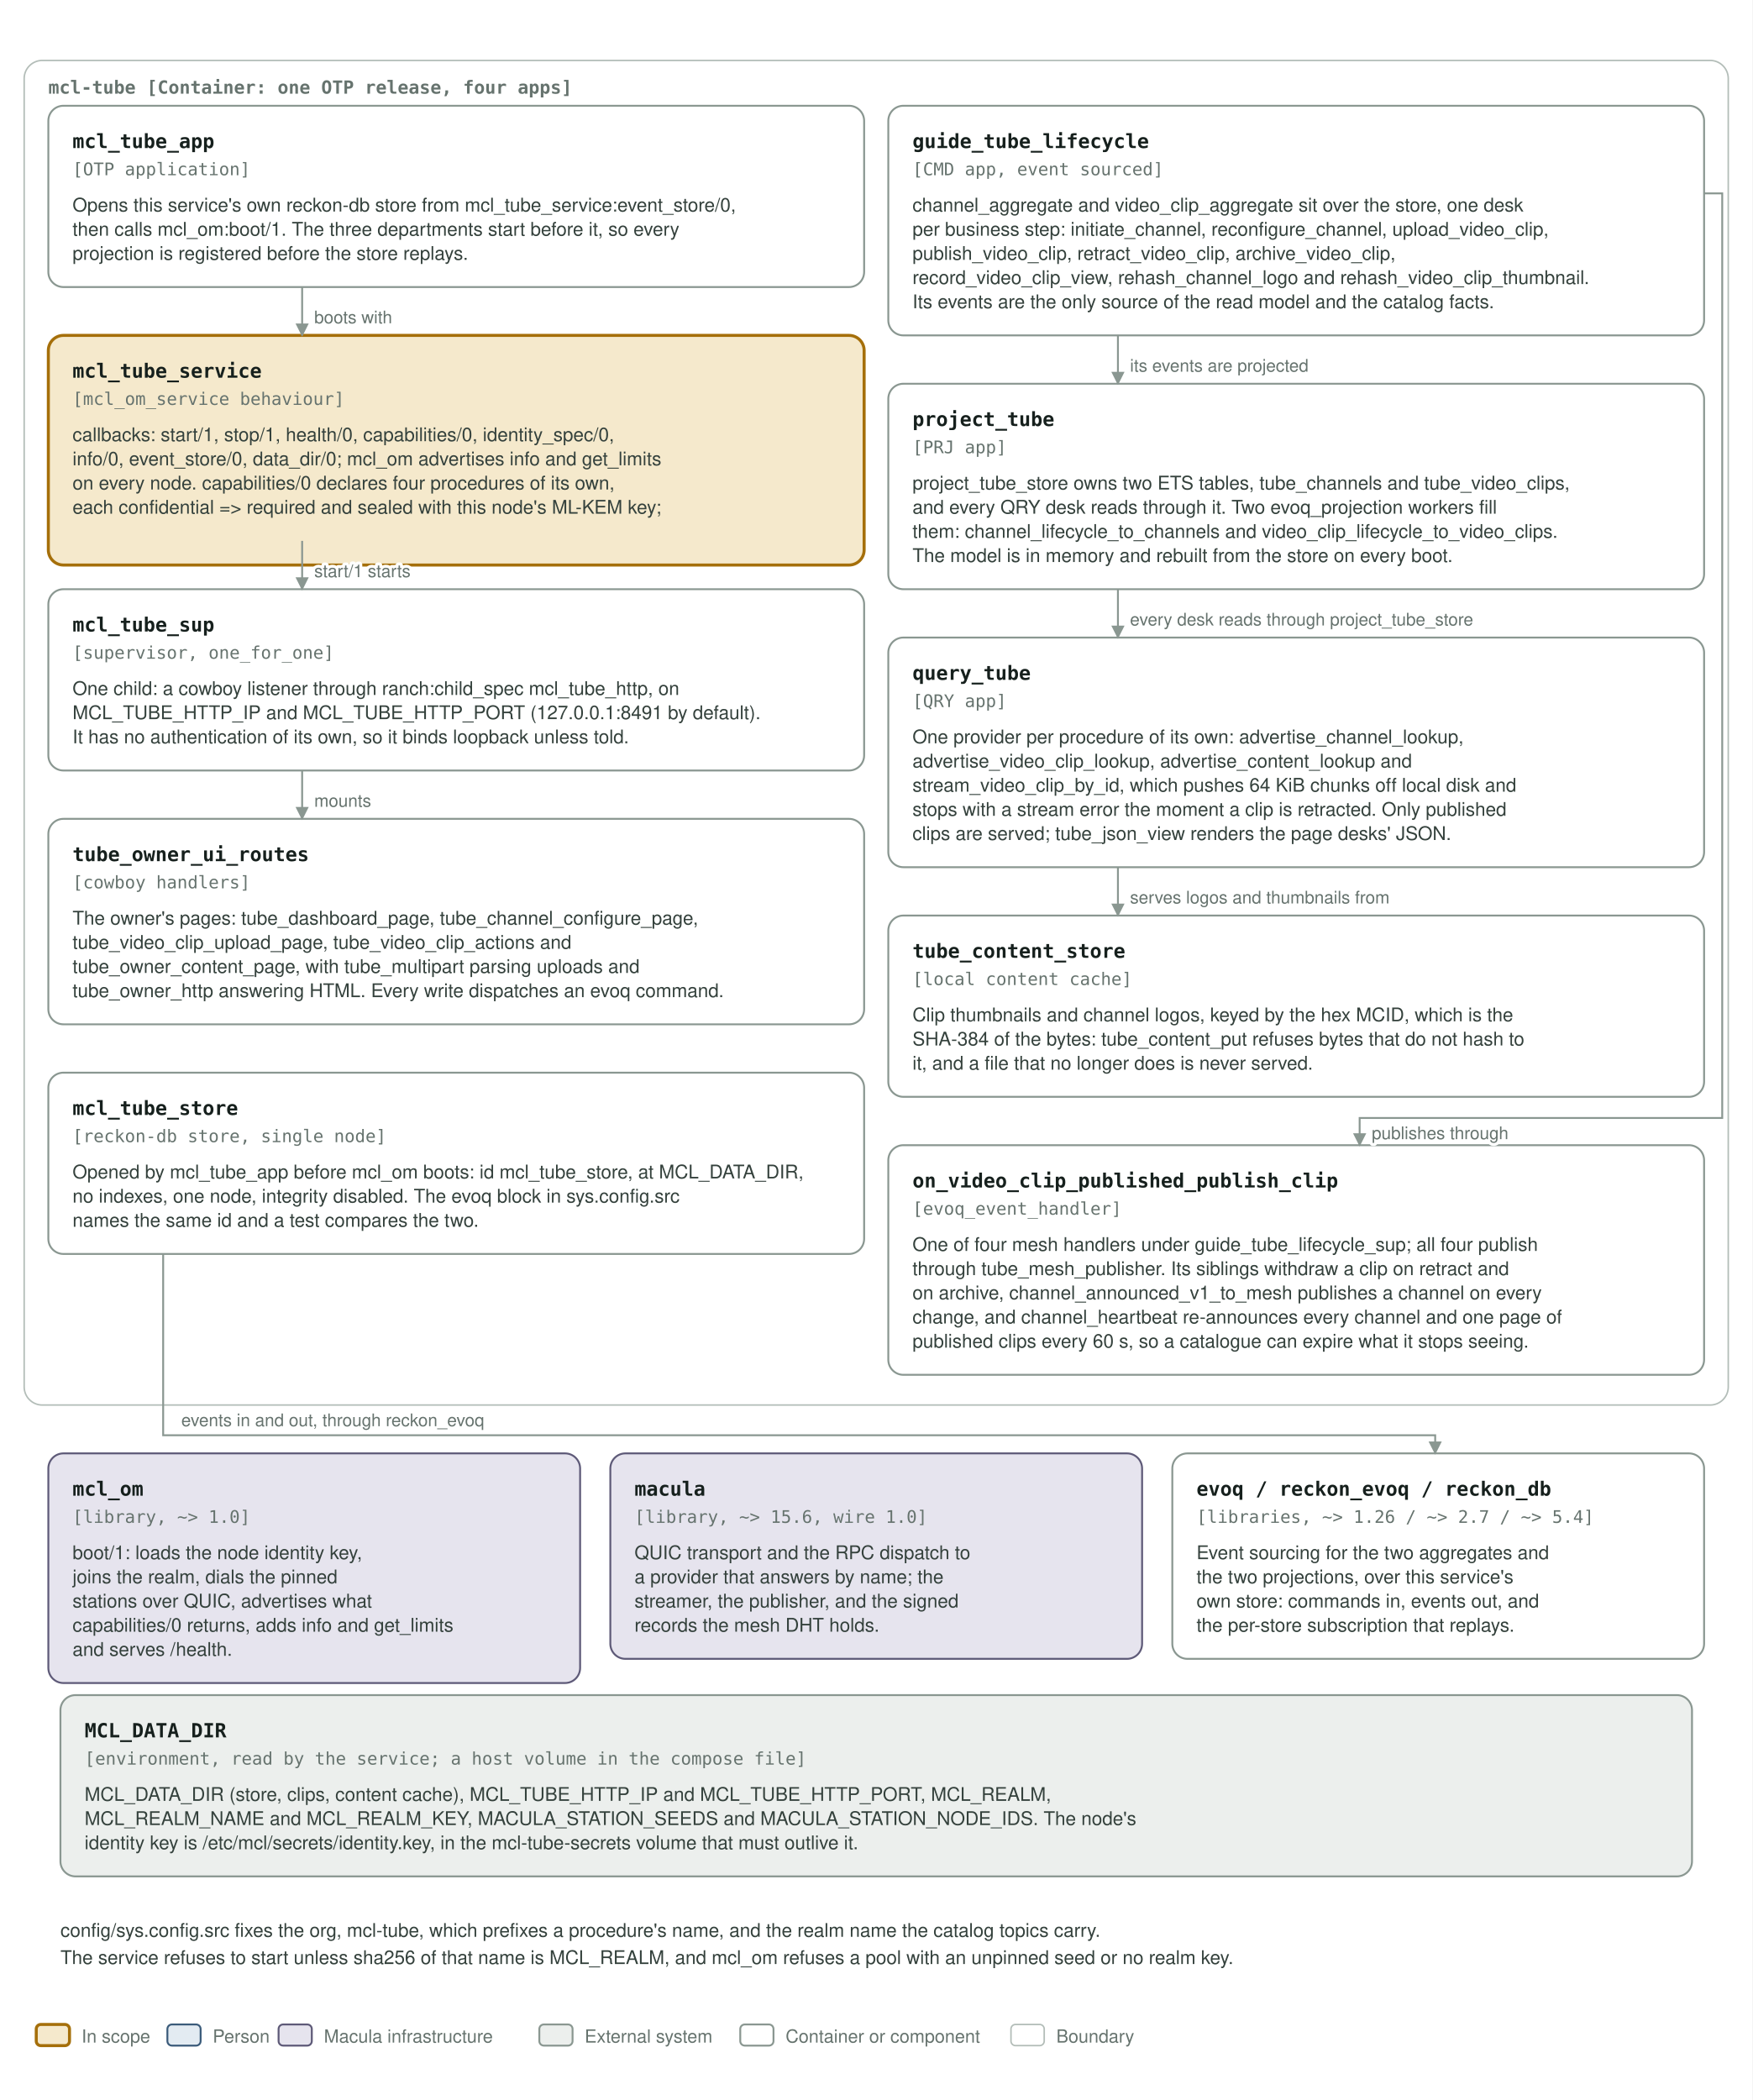
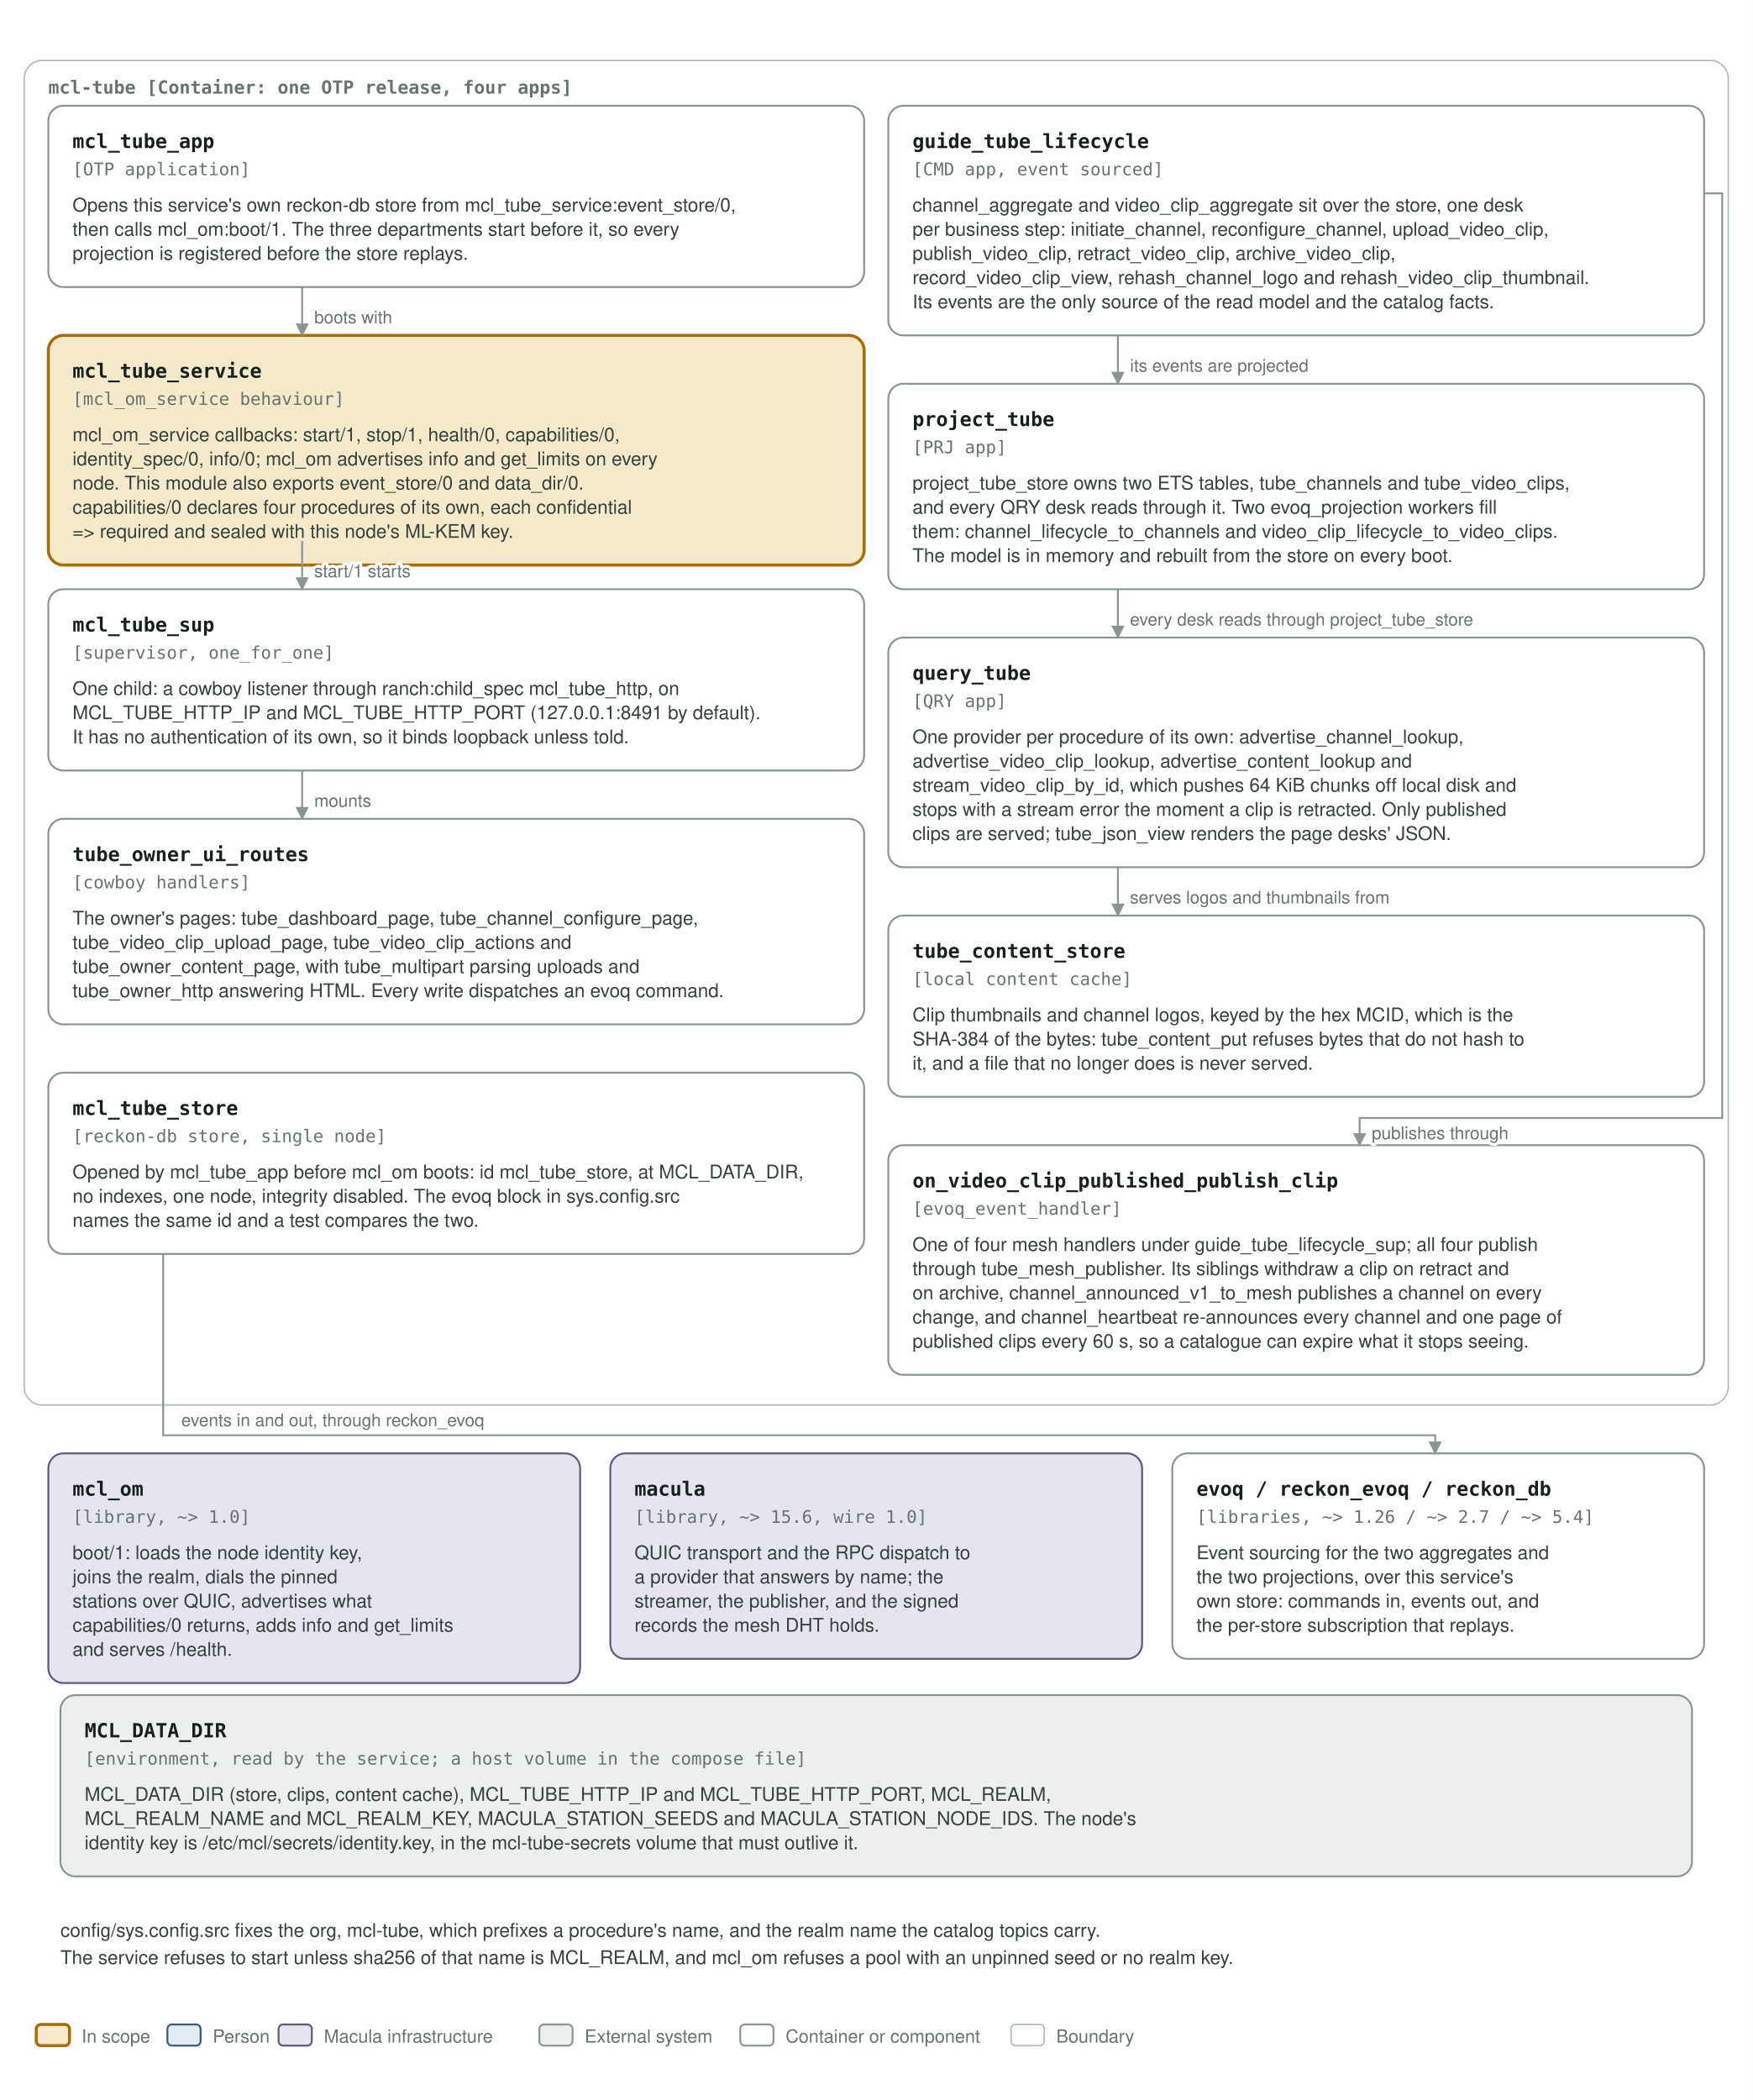
<svg xmlns="http://www.w3.org/2000/svg" viewBox="0 0 1160 1390" role="img" aria-label="mcl-tube components">
  <style>
.t-name { font-family: "Atkinson Hyperlegible", "Segoe UI", system-ui, -apple-system, Helvetica, Arial, sans-serif; font-size: 15px; font-weight: 700; }
.t-desc { font-family: "Atkinson Hyperlegible", "Segoe UI", system-ui, -apple-system, Helvetica, Arial, sans-serif; font-size: 12.5px; }
.t-rel { font-family: "Atkinson Hyperlegible", "Segoe UI", system-ui, -apple-system, Helvetica, Arial, sans-serif; font-size: 11.5px; paint-order: stroke; stroke-width: 4px; stroke-linejoin: round; }
.t-code { font-family: "JetBrains Mono", ui-monospace, Menlo, Consolas, monospace; font-size: 13px; font-weight: 600; }
.t-type { font-family: "JetBrains Mono", ui-monospace, Menlo, Consolas, monospace; font-size: 11.5px; }
.t-bound { font-family: "JetBrains Mono", ui-monospace, Menlo, Consolas, monospace; font-size: 12px; font-weight: 600; }
.t-leg { font-family: "Atkinson Hyperlegible", "Segoe UI", system-ui, -apple-system, Helvetica, Arial, sans-serif; font-size: 12px; }
.edge { fill: none; stroke-width: 1.25; }
.edge-later { fill: none; stroke-width: 1.25; stroke-dasharray: 5 4; }
.bg { fill: #FFFFFF; }
.b-sys { fill: #F5E9CC; stroke: #A56F0A; stroke-width: 2; }
.b-per { fill: #E3EBF2; stroke: #3B5B7A; stroke-width: 1.25; }
.b-mac { fill: #E6E4EE; stroke: #5E5A78; stroke-width: 1.25; }
.b-ext { fill: #ECEFED; stroke: #8A9791; stroke-width: 1.25; }
.b-cmp { fill: #FFFFFF; stroke: #8A9791; stroke-width: 1.25; }
.b-later { fill: none; stroke: #8A9791; stroke-width: 1.25; stroke-dasharray: 5 4; }
.bound { fill: none; stroke: #B3BDB8; stroke-width: 1; }
.head { fill: #3B5B7A; }
.t-name, .t-code { fill: #16201D; }
.t-type, .t-bound, .t-leg { fill: #66736E; }
.t-desc { fill: #34413C; }
.t-rel { fill: #66736E; stroke: #FFFFFF; }
.edge, .edge-later { stroke: #8A9791; }
.arrowhead { fill: #8A9791; }
@media (prefers-color-scheme: dark) {
.bg { fill: #171F1C; }
.b-sys { fill: #3A2E13; stroke: #E3AA3C; }
.b-per { fill: #1D2A36; stroke: #8EB4D8; }
.b-mac { fill: #26243A; stroke: #A9A4C8; }
.b-ext { fill: #1C2421; stroke: #7D8B85; }
.b-cmp { fill: #171F1C; stroke: #7D8B85; }
.b-later { stroke: #7D8B85; }
.bound { stroke: #4A5752; }
.head { fill: #8EB4D8; }
.t-name, .t-code { fill: #E6ECE9; }
.t-type, .t-bound, .t-leg { fill: #93A09A; }
.t-desc { fill: #C3CDC8; }
.t-rel { fill: #93A09A; stroke: #171F1C; }
.edge, .edge-later { stroke: #7D8B85; }
.arrowhead { fill: #7D8B85; }
}
</style>
  <defs>
    <marker id="a" viewBox="0 0 10 10" refX="9" refY="5" markerWidth="7" markerHeight="7" orient="auto-start-reverse">
      <path class="arrowhead" d="M0 0L10 5L0 10z" />
    </marker>
  </defs>
  <rect class="bg" x="0" y="0" width="1160" height="1390" />
  <rect class="bound" x="16" y="40" width="1128" height="890" rx="12" />
  <text class="t-bound" x="32" y="62">mcl-tube [Container: one OTP release, four apps]</text>
  <rect class="b-cmp" x="32" y="70" width="540" height="120" rx="10" />
  <text class="t-code" x="48" y="98">mcl_tube_app</text>
  <text class="t-type" x="48" y="116">[OTP application]</text>
  <text class="t-desc" x="48" y="140">Opens this service's own reckon-db store from mcl_tube_service:event_store/0,</text>
  <text class="t-desc" x="48" y="156">then calls mcl_om:boot/1. The three departments start before it, so every</text>
  <text class="t-desc" x="48" y="172">projection is registered before the store replays.</text>
  <rect class="b-sys" x="32" y="222" width="540" height="152" rx="10" />
  <text class="t-code" x="48" y="250">mcl_tube_service</text>
  <text class="t-type" x="48" y="268">[mcl_om_service behaviour]</text>
-   <text class="t-desc" x="48" y="292">callbacks: start/1, stop/1, health/0, capabilities/0, identity_spec/0,</text>
-   <text class="t-desc" x="48" y="308">info/0, event_store/0, data_dir/0; mcl_om advertises info and get_limits</text>
-   <text class="t-desc" x="48" y="324">on every node. capabilities/0 declares four procedures of its own,</text>
-   <text class="t-desc" x="48" y="340">each confidential =&gt; required and sealed with this node's ML-KEM key;</text>
+   <text class="t-desc" x="48" y="292">mcl_om_service callbacks: start/1, stop/1, health/0, capabilities/0,</text>
+   <text class="t-desc" x="48" y="308">identity_spec/0, info/0; mcl_om advertises info and get_limits on every</text>
+   <text class="t-desc" x="48" y="324">node. This module also exports event_store/0 and data_dir/0.</text>
+   <text class="t-desc" x="48" y="340">capabilities/0 declares four procedures of its own, each confidential</text>
+   <text class="t-desc" x="48" y="356">=&gt; required and sealed with this node's ML-KEM key.</text>
  <rect class="b-cmp" x="32" y="390" width="540" height="120" rx="10" />
  <text class="t-code" x="48" y="418">mcl_tube_sup</text>
  <text class="t-type" x="48" y="436">[supervisor, one_for_one]</text>
  <text class="t-desc" x="48" y="460">One child: a cowboy listener through ranch:child_spec mcl_tube_http, on</text>
  <text class="t-desc" x="48" y="476">MCL_TUBE_HTTP_IP and MCL_TUBE_HTTP_PORT (127.0.0.1:8491 by default).</text>
  <text class="t-desc" x="48" y="492">It has no authentication of its own, so it binds loopback unless told.</text>
  <rect class="b-cmp" x="32" y="542" width="540" height="136" rx="10" />
  <text class="t-code" x="48" y="570">tube_owner_ui_routes</text>
  <text class="t-type" x="48" y="588">[cowboy handlers]</text>
  <text class="t-desc" x="48" y="612">The owner's pages: tube_dashboard_page, tube_channel_configure_page,</text>
  <text class="t-desc" x="48" y="628">tube_video_clip_upload_page, tube_video_clip_actions and</text>
  <text class="t-desc" x="48" y="644">tube_owner_content_page, with tube_multipart parsing uploads and</text>
  <text class="t-desc" x="48" y="660">tube_owner_http answering HTML. Every write dispatches an evoq command.</text>
  <rect class="b-cmp" x="32" y="710" width="540" height="120" rx="10" />
  <text class="t-code" x="48" y="738">mcl_tube_store</text>
  <text class="t-type" x="48" y="756">[reckon-db store, single node]</text>
  <text class="t-desc" x="48" y="780">Opened by mcl_tube_app before mcl_om boots: id mcl_tube_store, at MCL_DATA_DIR,</text>
  <text class="t-desc" x="48" y="796">no indexes, one node, integrity disabled. The evoq block in sys.config.src</text>
  <text class="t-desc" x="48" y="812">names the same id and a test compares the two.</text>
  <rect class="b-cmp" x="588" y="70" width="540" height="152" rx="10" />
  <text class="t-code" x="604" y="98">guide_tube_lifecycle</text>
  <text class="t-type" x="604" y="116">[CMD app, event sourced]</text>
  <text class="t-desc" x="604" y="140">channel_aggregate and video_clip_aggregate sit over the store, one desk</text>
  <text class="t-desc" x="604" y="156">per business step: initiate_channel, reconfigure_channel, upload_video_clip,</text>
  <text class="t-desc" x="604" y="172">publish_video_clip, retract_video_clip, archive_video_clip,</text>
  <text class="t-desc" x="604" y="188">record_video_clip_view, rehash_channel_logo and rehash_video_clip_thumbnail.</text>
  <text class="t-desc" x="604" y="204">Its events are the only source of the read model and the catalog facts.</text>
  <rect class="b-cmp" x="588" y="254" width="540" height="136" rx="10" />
  <text class="t-code" x="604" y="282">project_tube</text>
  <text class="t-type" x="604" y="300">[PRJ app]</text>
  <text class="t-desc" x="604" y="324">project_tube_store owns two ETS tables, tube_channels and tube_video_clips,</text>
  <text class="t-desc" x="604" y="340">and every QRY desk reads through it. Two evoq_projection workers fill</text>
  <text class="t-desc" x="604" y="356">them: channel_lifecycle_to_channels and video_clip_lifecycle_to_video_clips.</text>
  <text class="t-desc" x="604" y="372">The model is in memory and rebuilt from the store on every boot.</text>
  <rect class="b-cmp" x="588" y="422" width="540" height="152" rx="10" />
  <text class="t-code" x="604" y="450">query_tube</text>
  <text class="t-type" x="604" y="468">[QRY app]</text>
  <text class="t-desc" x="604" y="492">One provider per procedure of its own: advertise_channel_lookup,</text>
  <text class="t-desc" x="604" y="508">advertise_video_clip_lookup, advertise_content_lookup and</text>
  <text class="t-desc" x="604" y="524">stream_video_clip_by_id, which pushes 64 KiB chunks off local disk and</text>
  <text class="t-desc" x="604" y="540">stops with a stream error the moment a clip is retracted. Only published</text>
  <text class="t-desc" x="604" y="556">clips are served; tube_json_view renders the page desks' JSON.</text>
  <rect class="b-cmp" x="588" y="606" width="540" height="120" rx="10" />
  <text class="t-code" x="604" y="634">tube_content_store</text>
  <text class="t-type" x="604" y="652">[local content cache]</text>
  <text class="t-desc" x="604" y="676">Clip thumbnails and channel logos, keyed by the hex MCID, which is the</text>
  <text class="t-desc" x="604" y="692">SHA-384 of the bytes: tube_content_put refuses bytes that do not hash to</text>
  <text class="t-desc" x="604" y="708">it, and a file that no longer does is never served.</text>
  <rect class="b-cmp" x="588" y="758" width="540" height="152" rx="10" />
  <text class="t-code" x="604" y="786">on_video_clip_published_publish_clip</text>
  <text class="t-type" x="604" y="804">[evoq_event_handler]</text>
  <text class="t-desc" x="604" y="828">One of four mesh handlers under guide_tube_lifecycle_sup; all four publish</text>
  <text class="t-desc" x="604" y="844">through tube_mesh_publisher. Its siblings withdraw a clip on retract and</text>
  <text class="t-desc" x="604" y="860">on archive, channel_announced_v1_to_mesh publishes a channel on every</text>
  <text class="t-desc" x="604" y="876">change, and channel_heartbeat re-announces every channel and one page of</text>
  <text class="t-desc" x="604" y="892">published clips every 60 s, so a catalogue can expire what it stops seeing.</text>
  <path class="edge" d="M200 190V222" marker-end="url(#a)" />
  <text class="t-rel" x="208" y="214">boots with</text>
  <path class="edge" d="M200 358V390" marker-end="url(#a)" />
  <text class="t-rel" x="208" y="382">start/1 starts</text>
  <path class="edge" d="M200 510V542" marker-end="url(#a)" />
  <text class="t-rel" x="208" y="534">mounts</text>
  <path class="edge" d="M740 222V254" marker-end="url(#a)" />
  <text class="t-rel" x="748" y="246">its events are projected</text>
  <path class="edge" d="M740 390V422" marker-end="url(#a)" />
  <text class="t-rel" x="748" y="414">every desk reads through project_tube_store</text>
  <path class="edge" d="M740 574V606" marker-end="url(#a)" />
  <text class="t-rel" x="748" y="598">serves logos and thumbnails from</text>
  <path class="edge" d="M1128 128H1140V740H900V758" marker-end="url(#a)" />
  <text class="t-rel" x="908" y="754">publishes through</text>
  <rect class="b-mac" x="32" y="962" width="352" height="152" rx="10" />
  <text class="t-code" x="48" y="990">mcl_om</text>
  <text class="t-type" x="48" y="1008">[library, ~&gt; 1.0]</text>
  <text class="t-desc" x="48" y="1032">boot/1: loads the node identity key,</text>
  <text class="t-desc" x="48" y="1048">joins the realm, dials the pinned</text>
  <text class="t-desc" x="48" y="1064">stations over QUIC, advertises what</text>
  <text class="t-desc" x="48" y="1080">capabilities/0 returns, adds info and get_limits</text>
  <text class="t-desc" x="48" y="1096">and serves /health.</text>
  <rect class="b-mac" x="404" y="962" width="352" height="136" rx="10" />
  <text class="t-code" x="420" y="990">macula</text>
  <text class="t-type" x="420" y="1008">[library, ~&gt; 15.6, wire 1.0]</text>
  <text class="t-desc" x="420" y="1032">QUIC transport and the RPC dispatch to</text>
  <text class="t-desc" x="420" y="1048">a provider that answers by name; the</text>
  <text class="t-desc" x="420" y="1064">streamer, the publisher, and the signed</text>
  <text class="t-desc" x="420" y="1080">records the mesh DHT holds.</text>
  <rect class="b-cmp" x="776" y="962" width="352" height="136" rx="10" />
  <text class="t-code" x="792" y="990">evoq / reckon_evoq / reckon_db</text>
  <text class="t-type" x="792" y="1008">[libraries, ~&gt; 1.26 / ~&gt; 2.7 / ~&gt; 5.4]</text>
  <text class="t-desc" x="792" y="1032">Event sourcing for the two aggregates and</text>
  <text class="t-desc" x="792" y="1048">the two projections, over this service's</text>
  <text class="t-desc" x="792" y="1064">own store: commands in, events out, and</text>
  <text class="t-desc" x="792" y="1080">the per-store subscription that replays.</text>
  <rect class="b-ext" x="40" y="1122" width="1080" height="120" rx="10" />
  <text class="t-code" x="56" y="1150">MCL_DATA_DIR</text>
  <text class="t-type" x="56" y="1168">[environment, read by the service; a host volume in the compose file]</text>
  <text class="t-desc" x="56" y="1192">MCL_DATA_DIR (store, clips, content cache), MCL_TUBE_HTTP_IP and MCL_TUBE_HTTP_PORT, MCL_REALM,</text>
  <text class="t-desc" x="56" y="1208">MCL_REALM_NAME and MCL_REALM_KEY, MACULA_STATION_SEEDS and MACULA_STATION_NODE_IDS. The node's</text>
  <text class="t-desc" x="56" y="1224">identity key is /etc/mcl/secrets/identity.key, in the mcl-tube-secrets volume that must outlive it.</text>
  <path class="edge" d="M108 830V950H950V962" marker-end="url(#a)" />
  <text class="t-rel" x="120" y="944">events in and out, through reckon_evoq</text>
  <text class="t-desc" x="40" y="1282">config/sys.config.src fixes the org, mcl-tube, which prefixes a procedure's name, and the realm name the catalog topics carry.</text>
  <text class="t-desc" x="40" y="1300">The service refuses to start unless sha256 of that name is MCL_REALM, and mcl_om refuses a pool with an unpinned seed or no realm key.</text>
  <rect class="b-sys" x="24" y="1340" width="22" height="14" rx="3" />
  <text class="t-leg" x="54" y="1352">In scope</text>
  <rect class="b-per" x="110.8" y="1340" width="22" height="14" rx="3" />
  <text class="t-leg" x="140.8" y="1352">Person</text>
  <rect class="b-mac" x="184.4" y="1340" width="22" height="14" rx="3" />
  <text class="t-leg" x="214.4" y="1352">Macula infrastructure</text>
  <rect class="b-ext" x="357.0" y="1340" width="22" height="14" rx="3" />
  <text class="t-leg" x="387.0" y="1352">External system</text>
  <rect class="b-cmp" x="490.0" y="1340" width="22" height="14" rx="3" />
  <text class="t-leg" x="520.0" y="1352">Container or component</text>
  <rect class="bound" x="669.2" y="1340" width="22" height="14" rx="3" />
  <text class="t-leg" x="699.2" y="1352">Boundary</text>
</svg>
